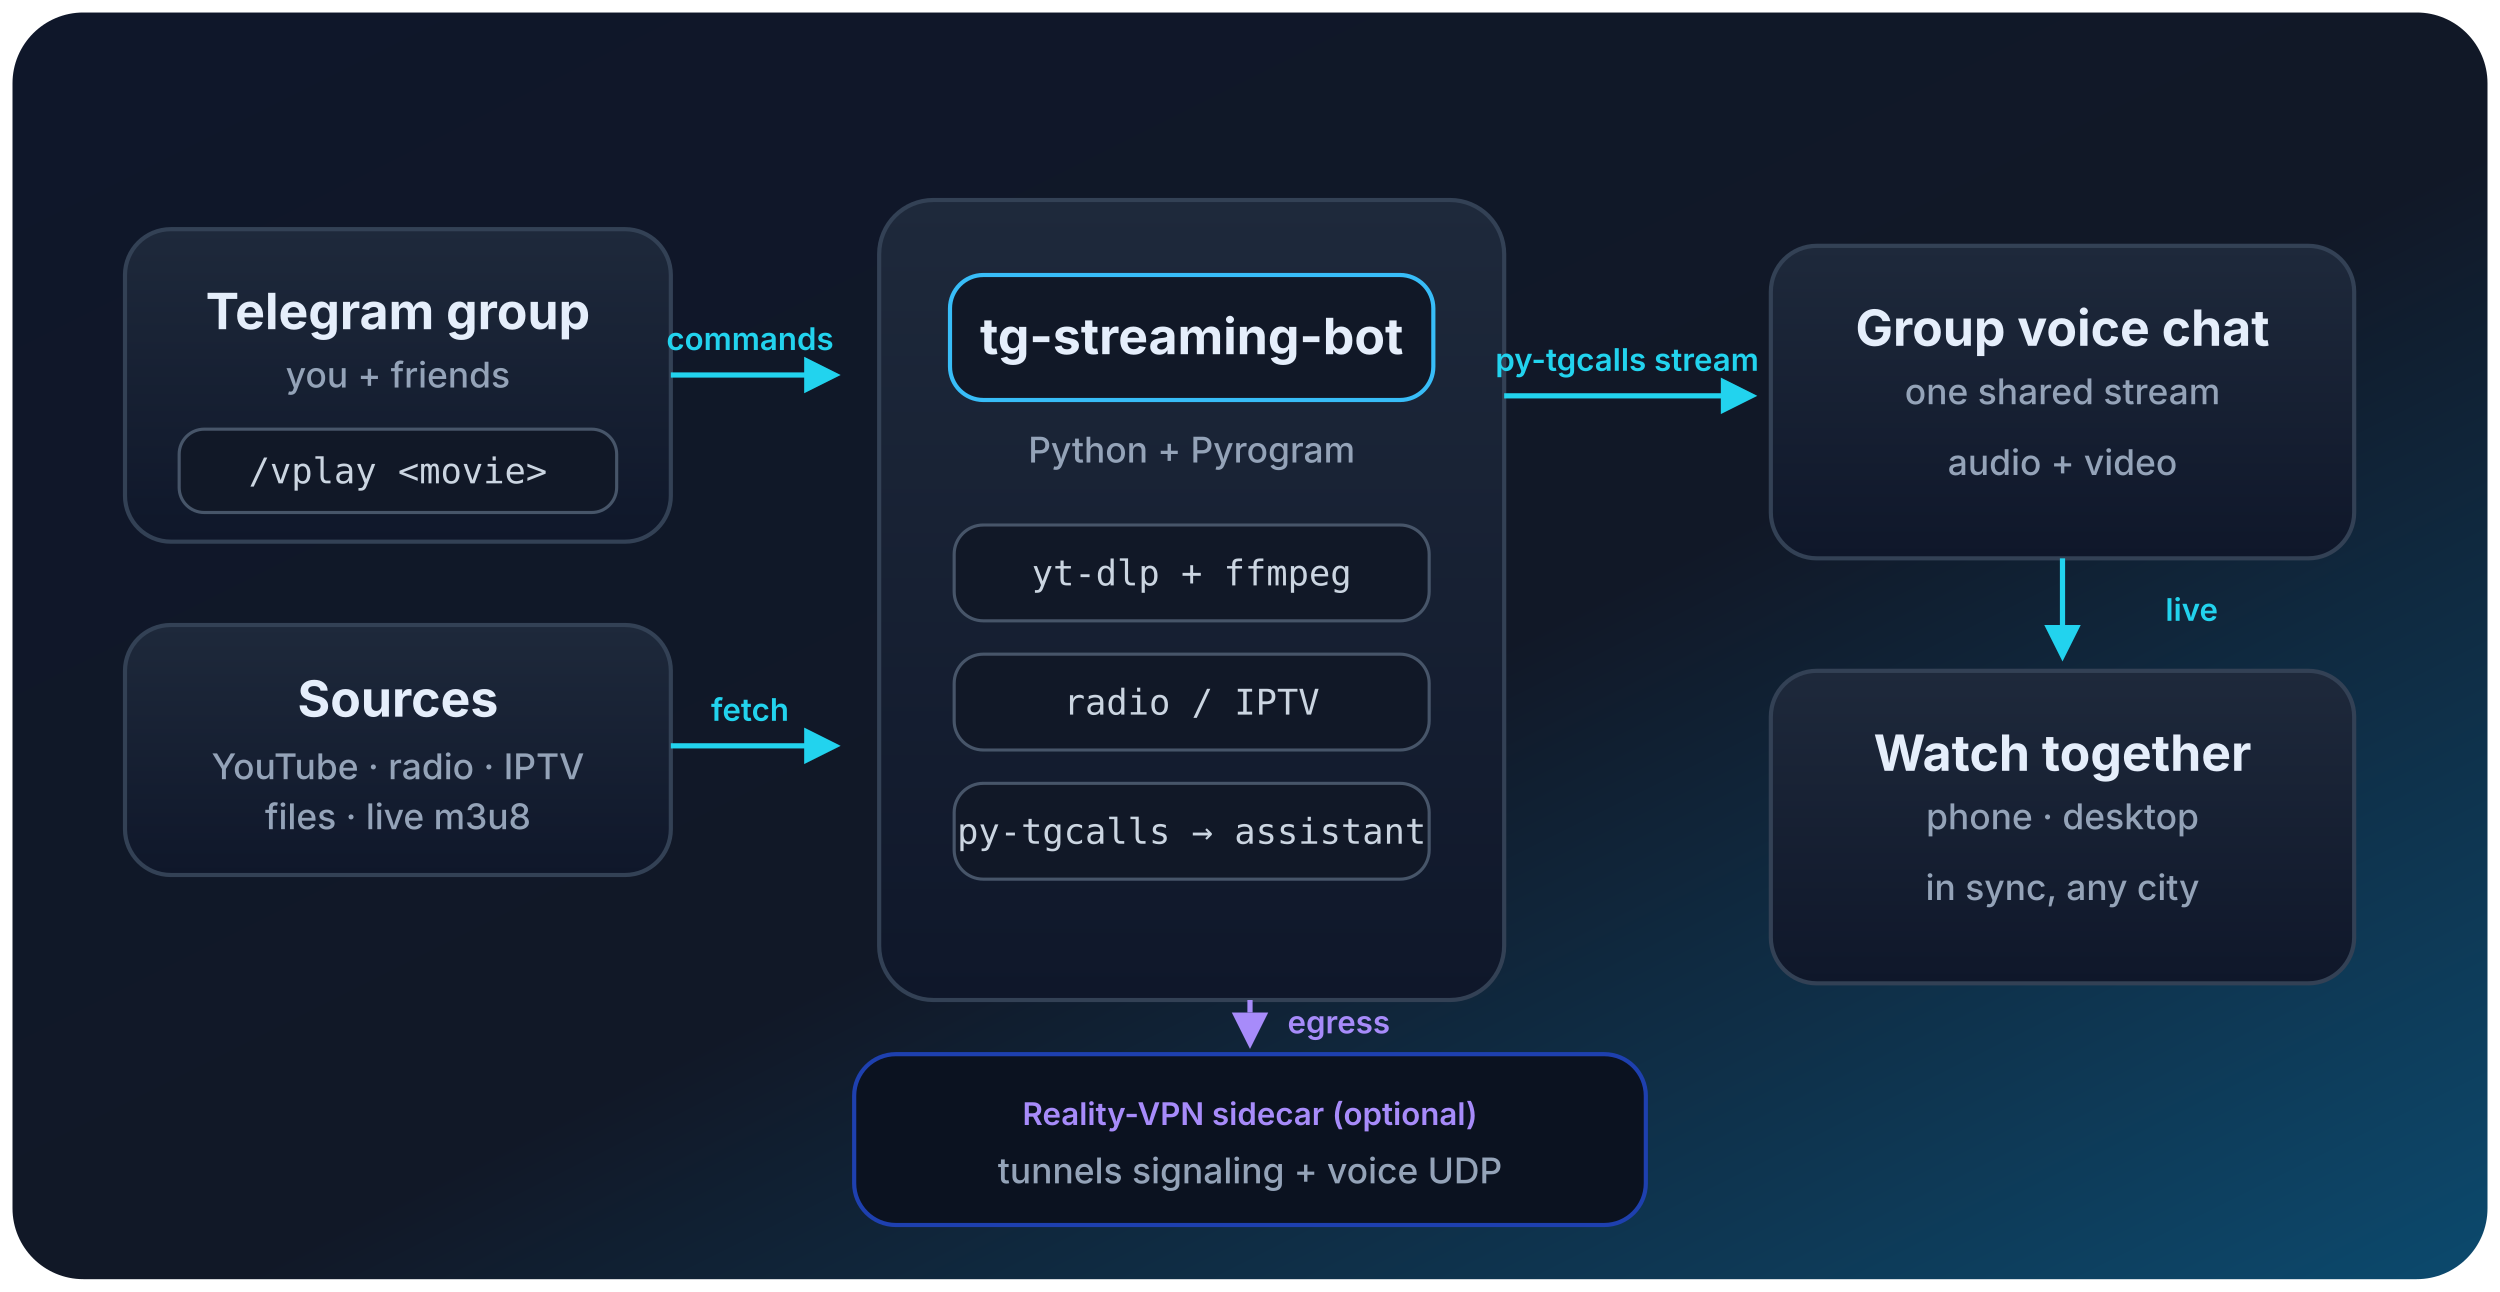
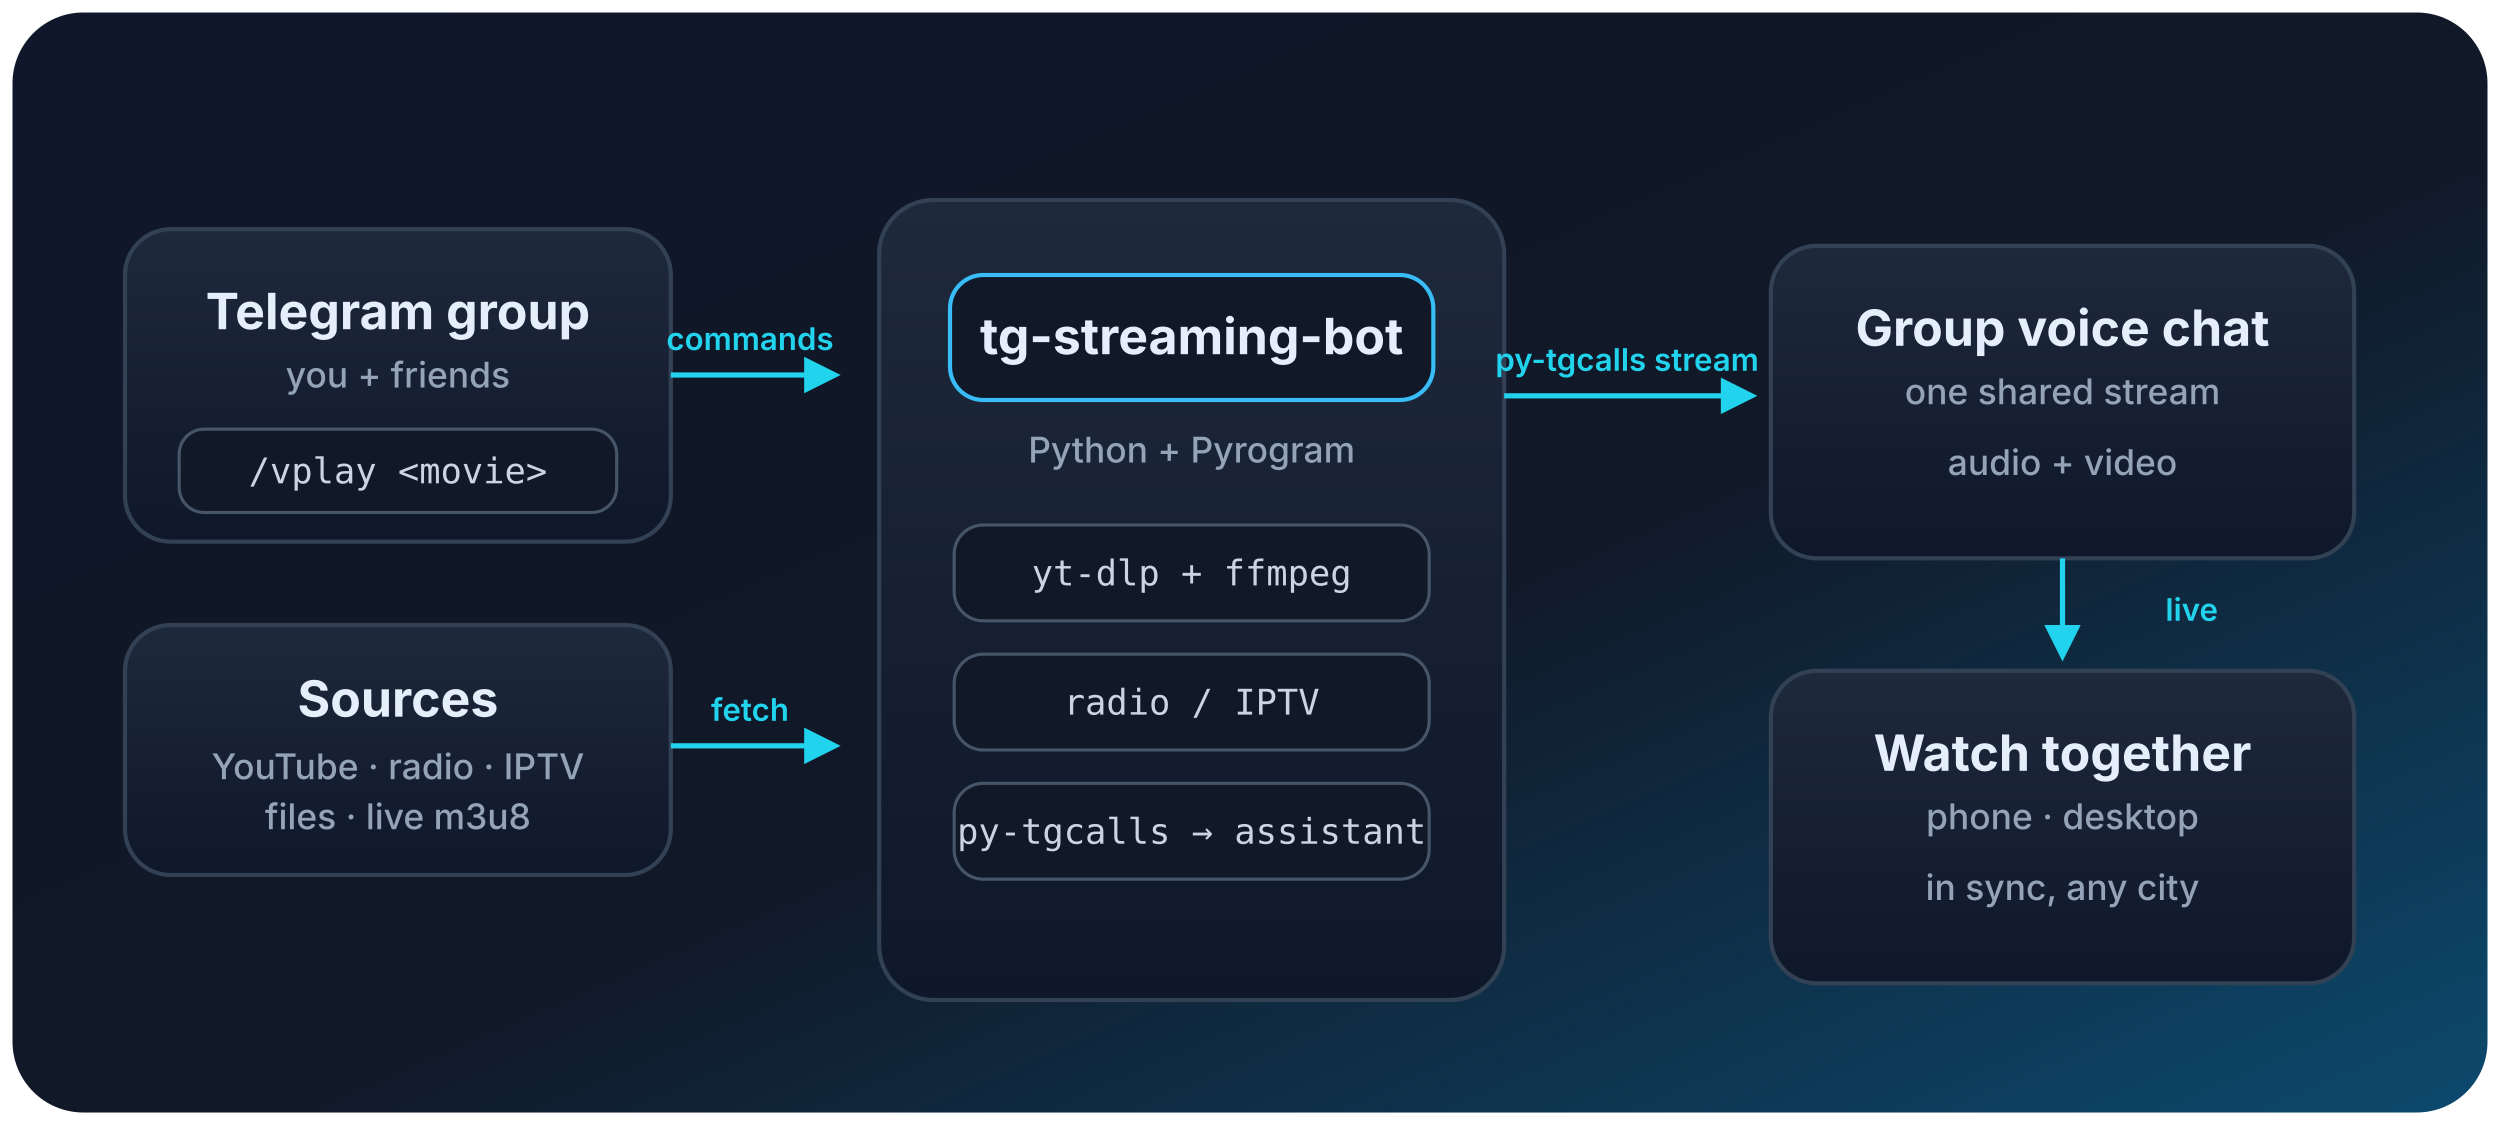
- <svg xmlns="http://www.w3.org/2000/svg" viewBox="0 0 1200 620" role="img" aria-labelledby="title desc">
+ <svg xmlns="http://www.w3.org/2000/svg" viewBox="0 0 1200 540" role="img" aria-labelledby="title desc">
  <defs>
    <linearGradient id="bg" x1="0" y1="0" x2="1" y2="1">
      <stop offset="0" stop-color="#0f172a" />
      <stop offset="0.55" stop-color="#111827" />
      <stop offset="1" stop-color="#0c4a6e" />
    </linearGradient>
    <linearGradient id="panel" x1="0" y1="0" x2="0" y2="1">
      <stop offset="0" stop-color="#1e293b" />
      <stop offset="1" stop-color="#0f172a" />
    </linearGradient>
    <marker id="arrow" viewBox="0 0 10 10" refX="8" refY="5" markerWidth="7" markerHeight="7" orient="auto-start-reverse">
      <path d="M0 0 L10 5 L0 10 z" fill="#22d3ee" />
    </marker>
    <marker id="arrowP" viewBox="0 0 10 10" refX="8" refY="5" markerWidth="7" markerHeight="7" orient="auto-start-reverse">
      <path d="M0 0 L10 5 L0 10 z" fill="#a78bfa" />
    </marker>
    <style>
      .box { fill: url(#panel); stroke: #334155; stroke-width: 2; }
      .accent { fill: #0b1220; stroke: #1e40af; stroke-width: 2; }
      .chip { fill: #111827; stroke: #475569; stroke-width: 1.5; }
      .label { font: 700 24px Inter, ui-sans-serif, system-ui, sans-serif; fill: #e5eefb; }
      .sub { font: 500 17px Inter, ui-sans-serif, system-ui, sans-serif; fill: #94a3b8; }
      .mono { font: 500 17px ui-monospace, "DejaVu Sans Mono", monospace; fill: #cbd5e1; }
      .line { stroke: #22d3ee; stroke-width: 2.5; fill: none; }
      .return { stroke: #a78bfa; stroke-width: 2.5; fill: none; stroke-dasharray: 6 6; }
      .tiny { font: 600 15px Inter, ui-sans-serif, sans-serif; fill: #22d3ee; }
      .tinyp { font: 600 15px Inter, ui-sans-serif, sans-serif; fill: #a78bfa; }
    </style>
  </defs>
-   <rect x="6" y="6" width="1188" height="608" rx="34" fill="url(#bg)" />
+   <rect x="6" y="6" width="1188" height="528" rx="34" fill="url(#bg)" />
  <g>
    <rect x="60" y="110" width="262" height="150" rx="22" class="box" />
    <text x="191" y="158" text-anchor="middle" class="label">Telegram group</text>
    <text x="191" y="186" text-anchor="middle" class="sub">you + friends</text>
    <rect x="86" y="206" width="210" height="40" rx="12" class="chip" />
    <text x="191" y="232" text-anchor="middle" class="mono">/vplay &lt;movie&gt;</text>
  </g>
  <g>
    <rect x="60" y="300" width="262" height="120" rx="22" class="box" />
    <text x="191" y="344" text-anchor="middle" class="label">Sources</text>
    <text x="191" y="374" text-anchor="middle" class="sub">YouTube · radio · IPTV</text>
    <text x="191" y="398" text-anchor="middle" class="sub">files · live m3u8</text>
  </g>
  <g>
    <rect x="422" y="96" width="300" height="384" rx="26" class="box" />
    <rect x="456" y="132" width="232" height="60" rx="16" fill="#111827" stroke="#38bdf8" stroke-width="2" />
    <text x="572" y="170" text-anchor="middle" class="label">tg-streaming-bot</text>
    <text x="572" y="222" text-anchor="middle" class="sub">Python + Pyrogram</text>
    <rect x="458" y="252" width="228" height="46" rx="14" class="chip" />
    <text x="572" y="281" text-anchor="middle" class="mono">yt-dlp + ffmpeg</text>
    <rect x="458" y="314" width="228" height="46" rx="14" class="chip" />
    <text x="572" y="343" text-anchor="middle" class="mono">radio / IPTV</text>
    <rect x="458" y="376" width="228" height="46" rx="14" class="chip" />
    <text x="572" y="405" text-anchor="middle" class="mono">py-tgcalls → assistant</text>
  </g>
  <g>
    <rect x="850" y="118" width="280" height="150" rx="22" class="box" />
    <text x="990" y="166" text-anchor="middle" class="label">Group voice chat</text>
    <text x="990" y="194" text-anchor="middle" class="sub">one shared stream</text>
    <text x="990" y="228" text-anchor="middle" class="sub">audio + video</text>
  </g>
  <g>
    <rect x="850" y="322" width="280" height="150" rx="22" class="box" />
    <text x="990" y="370" text-anchor="middle" class="label">Watch together</text>
    <text x="990" y="398" text-anchor="middle" class="sub">phone · desktop</text>
    <text x="990" y="432" text-anchor="middle" class="sub">in sync, any city</text>
  </g>
-   <g>
-     <rect x="410" y="506" width="380" height="82" rx="20" class="accent" />
-     <text x="600" y="540" text-anchor="middle" class="tinyp">Reality-VPN sidecar (optional)</text>
-     <text x="600" y="568" text-anchor="middle" class="sub">tunnels signaling + voice UDP</text>
-   </g>
  <path class="line" d="M322 180 H400" marker-end="url(#arrow)" />
  <text x="360" y="168" text-anchor="middle" class="tiny">commands</text>
  <path class="line" d="M322 358 H400" marker-end="url(#arrow)" />
  <text x="360" y="346" text-anchor="middle" class="tiny">fetch</text>
  <path class="line" d="M722 190 H840" marker-end="url(#arrow)" />
  <text x="781" y="178" text-anchor="middle" class="tiny">py-tgcalls stream</text>
  <path class="line" d="M990 268 V314" marker-end="url(#arrow)" />
  <text x="1052" y="298" text-anchor="middle" class="tiny">live</text>
-   <path class="return" d="M600 480 V500" marker-end="url(#arrowP)" />
-   <text x="618" y="496" text-anchor="start" class="tinyp">egress</text>
</svg>
